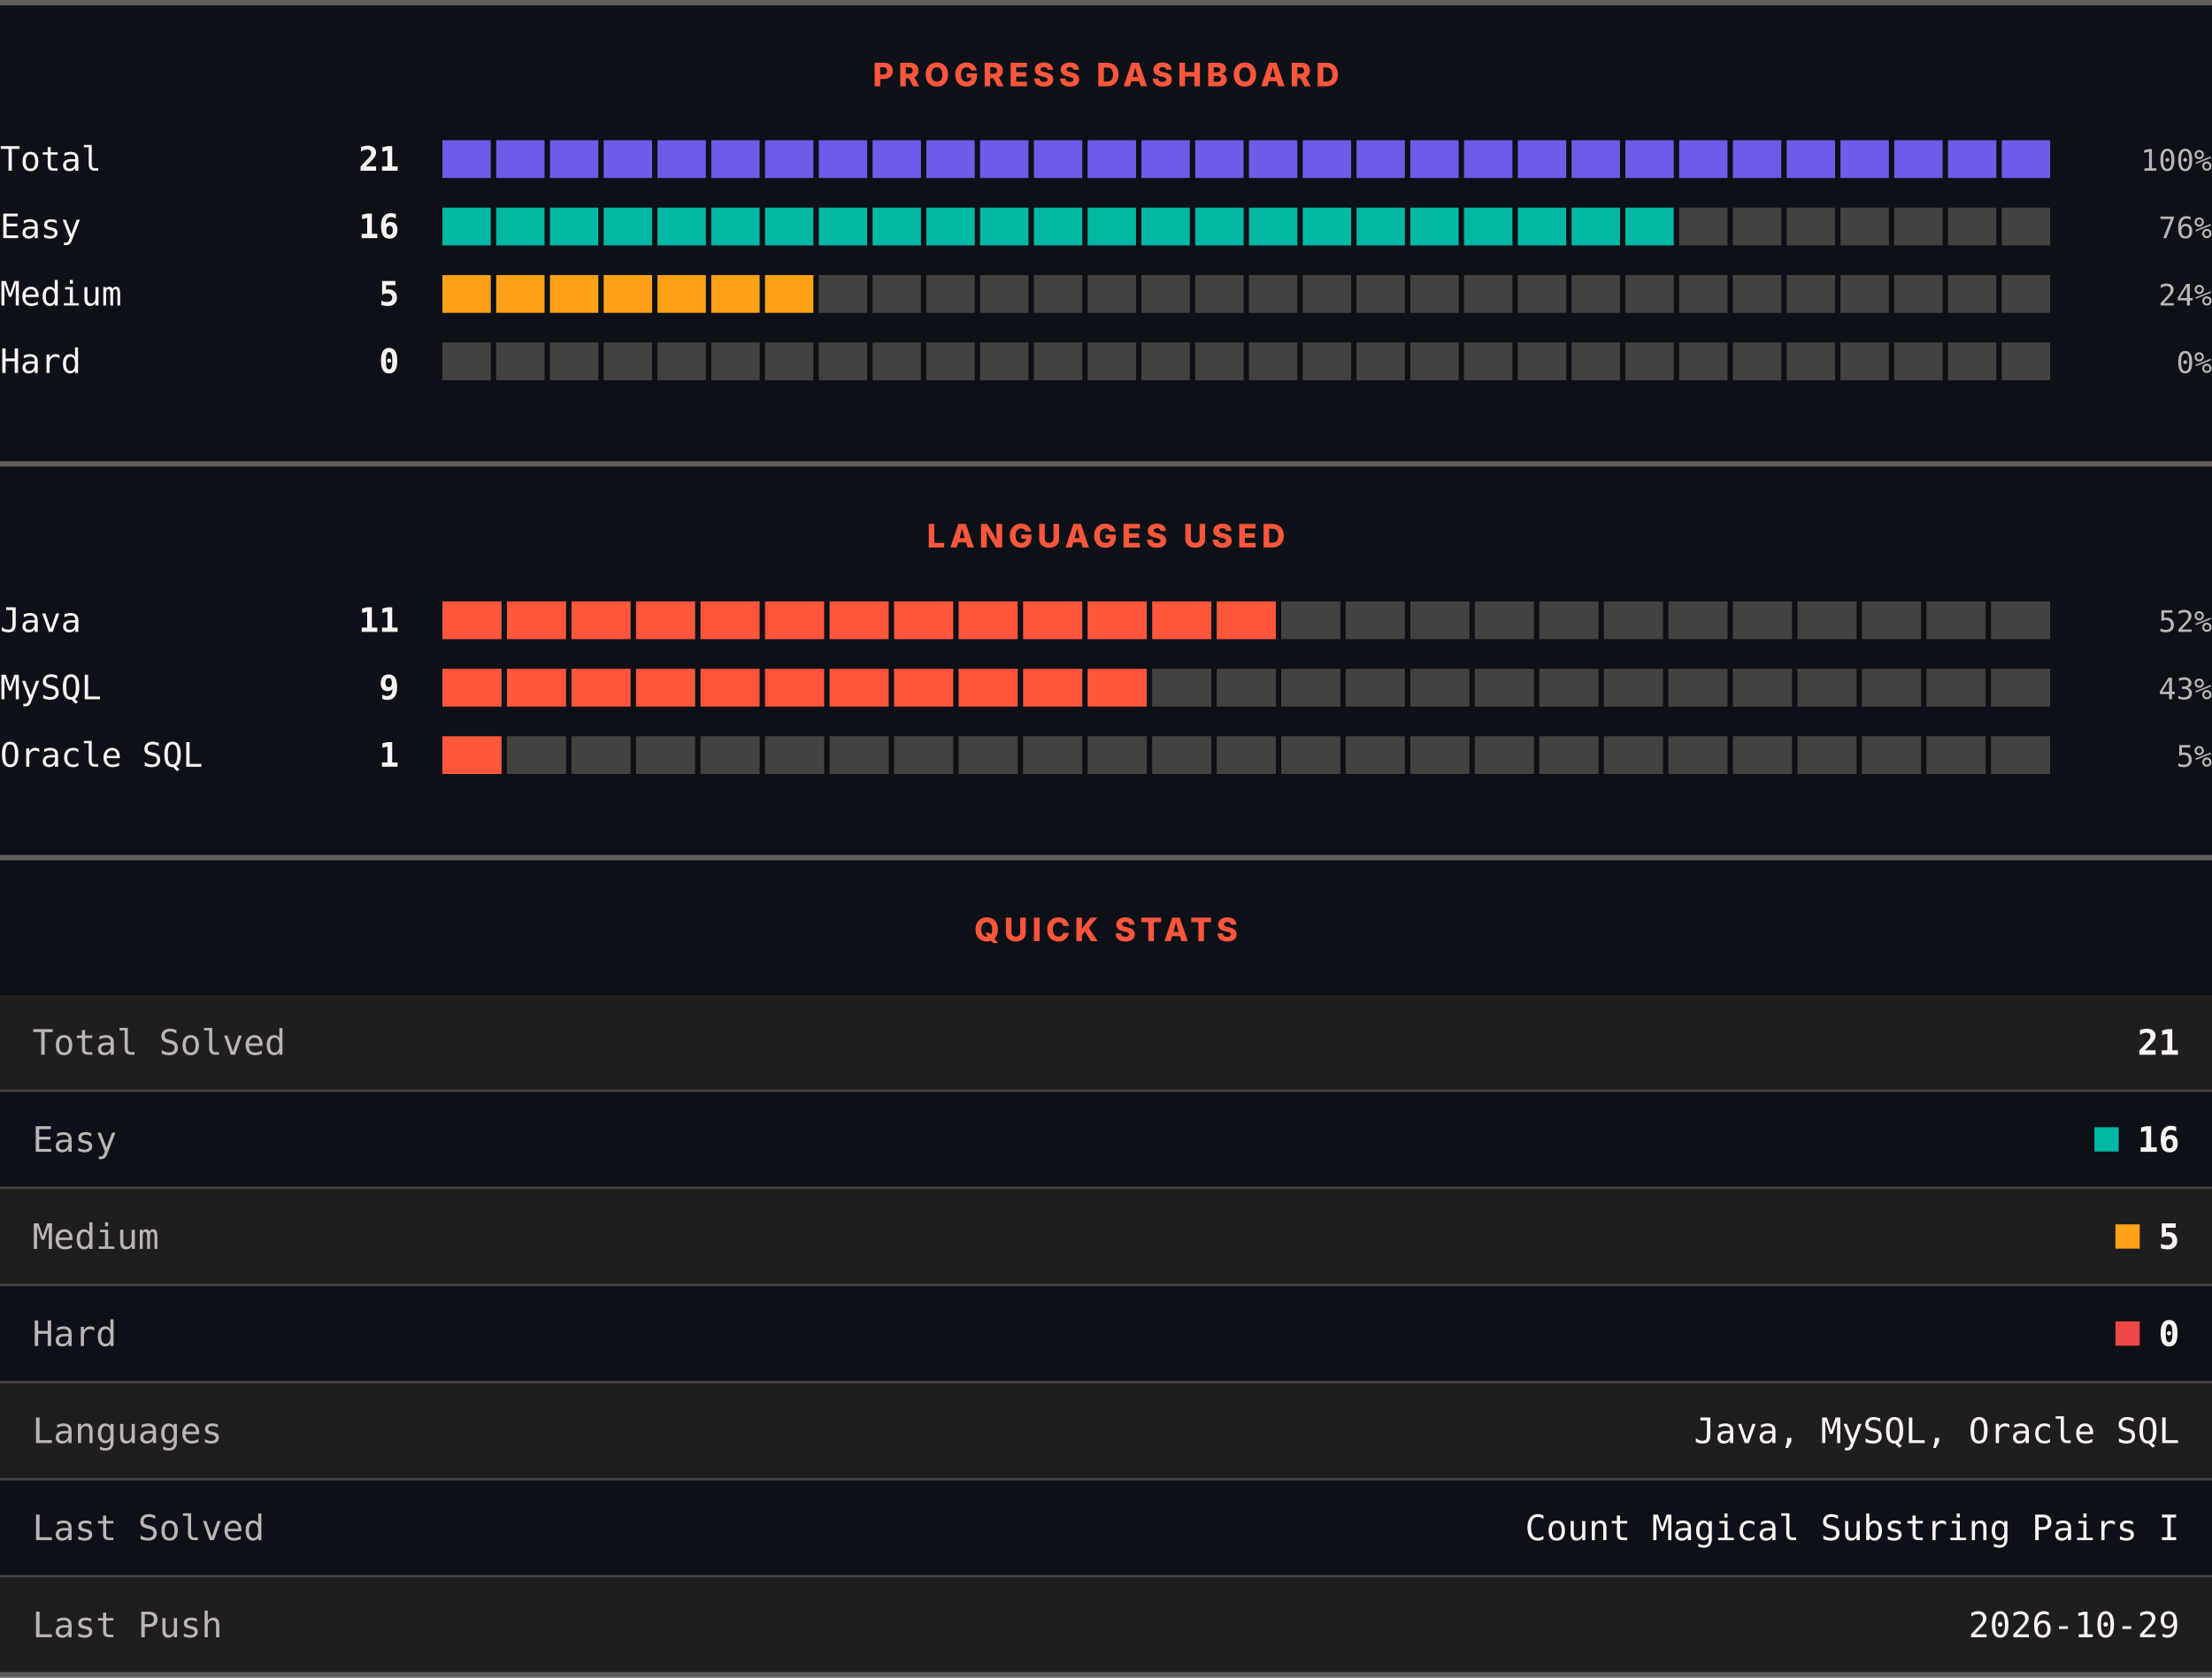
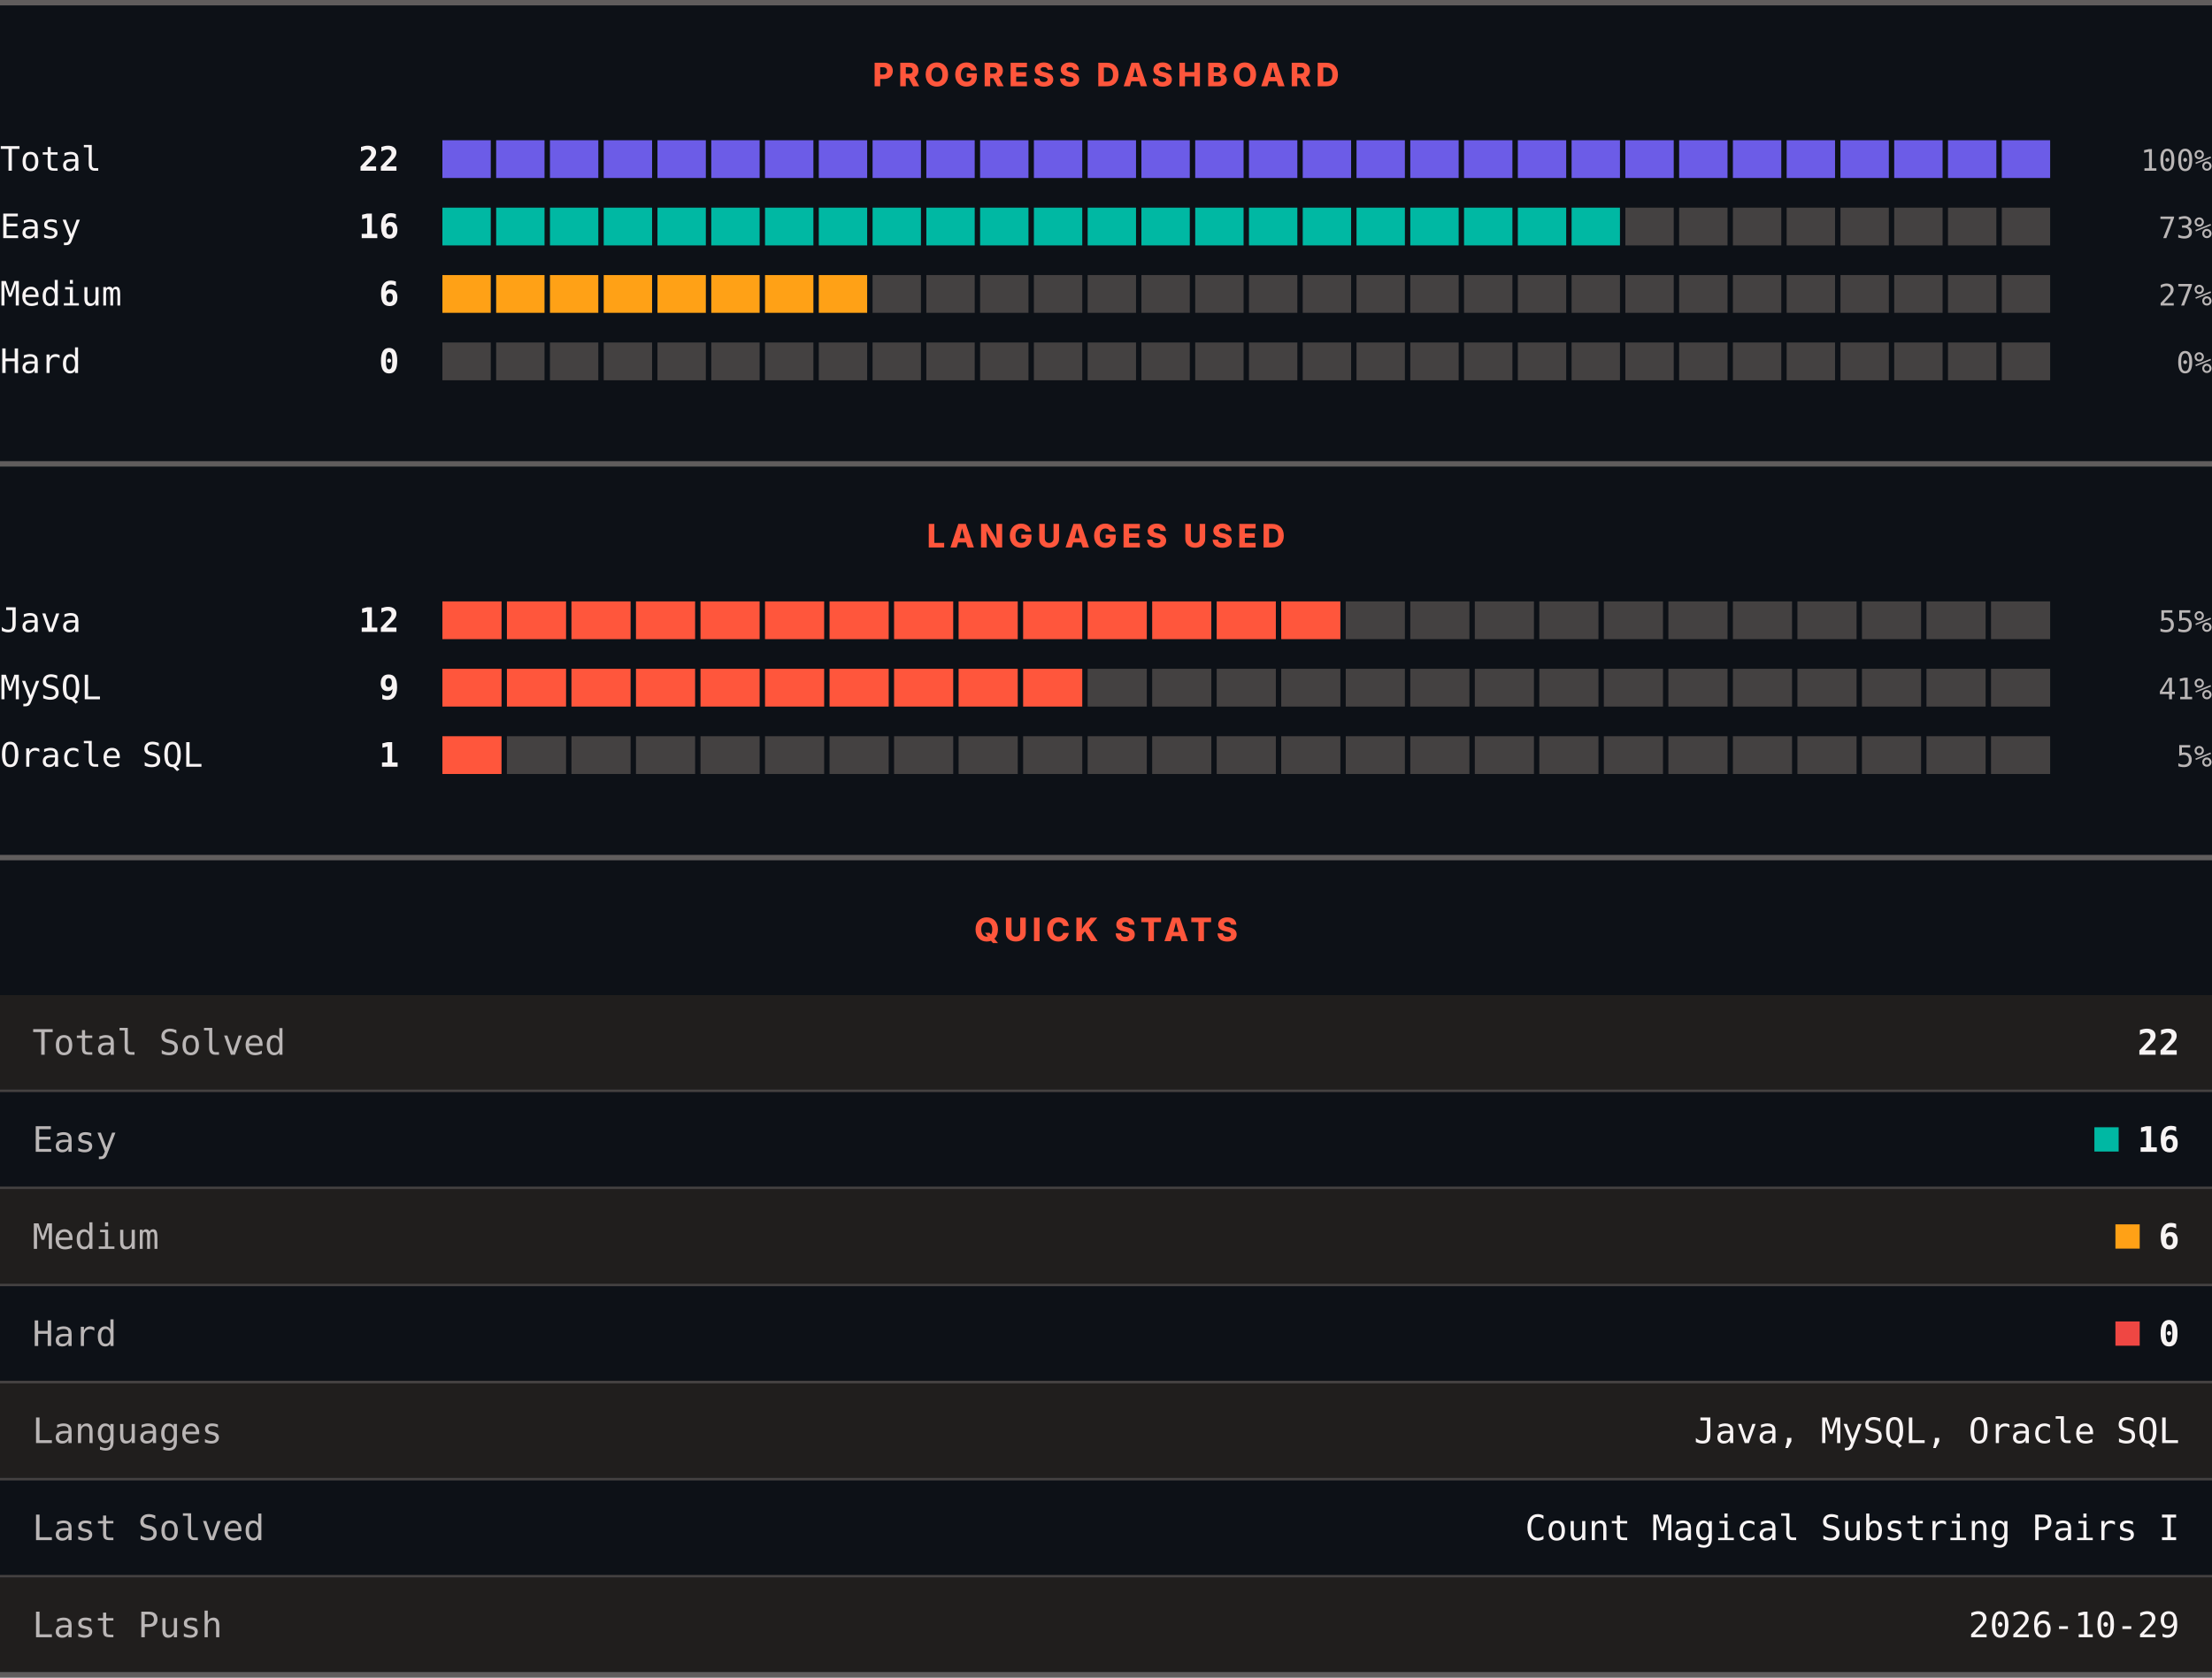
<svg xmlns="http://www.w3.org/2000/svg" width="820" height="622" viewBox="0 0 820 622" role="img" aria-label="LeetCode progress, languages and quick stats">
  <rect width="820" height="622" fill="#0d1117" />
  <rect x="0" y="0" width="820" height="2" fill="#605d5d" />
  <text x="410" y="32" text-anchor="middle" font-family="Archivo, system-ui, -apple-system, Segoe UI, sans-serif" font-size="12" font-weight="800" letter-spacing="1.68" fill="#ff563c">PROGRESS DASHBOARD</text>
  <text x="0" y="63.3" font-family="ui-monospace, SFMono-Regular, Menlo, Consolas, monospace" font-size="12.5" fill="#f8f4f4">Total</text>
-   <text x="148" y="63.3" text-anchor="end" font-family="ui-monospace, SFMono-Regular, Menlo, Consolas, monospace" font-size="12.5" font-weight="700" fill="#f8f4f4">21</text>
+   <text x="148" y="63.3" text-anchor="end" font-family="ui-monospace, SFMono-Regular, Menlo, Consolas, monospace" font-size="12.5" font-weight="700" fill="#f8f4f4">22</text>
  <rect x="164.00" y="52" width="17.93" height="14" fill="#6c5ce7" />
  <rect x="183.93" y="52" width="17.93" height="14" fill="#6c5ce7" />
  <rect x="203.87" y="52" width="17.93" height="14" fill="#6c5ce7" />
  <rect x="223.80" y="52" width="17.93" height="14" fill="#6c5ce7" />
  <rect x="243.73" y="52" width="17.93" height="14" fill="#6c5ce7" />
  <rect x="263.67" y="52" width="17.93" height="14" fill="#6c5ce7" />
  <rect x="283.60" y="52" width="17.93" height="14" fill="#6c5ce7" />
  <rect x="303.53" y="52" width="17.93" height="14" fill="#6c5ce7" />
  <rect x="323.47" y="52" width="17.93" height="14" fill="#6c5ce7" />
  <rect x="343.40" y="52" width="17.93" height="14" fill="#6c5ce7" />
  <rect x="363.33" y="52" width="17.93" height="14" fill="#6c5ce7" />
  <rect x="383.27" y="52" width="17.93" height="14" fill="#6c5ce7" />
  <rect x="403.20" y="52" width="17.93" height="14" fill="#6c5ce7" />
  <rect x="423.13" y="52" width="17.93" height="14" fill="#6c5ce7" />
  <rect x="443.07" y="52" width="17.93" height="14" fill="#6c5ce7" />
  <rect x="463.00" y="52" width="17.93" height="14" fill="#6c5ce7" />
  <rect x="482.93" y="52" width="17.93" height="14" fill="#6c5ce7" />
  <rect x="502.87" y="52" width="17.93" height="14" fill="#6c5ce7" />
  <rect x="522.80" y="52" width="17.93" height="14" fill="#6c5ce7" />
  <rect x="542.73" y="52" width="17.93" height="14" fill="#6c5ce7" />
  <rect x="562.67" y="52" width="17.93" height="14" fill="#6c5ce7" />
  <rect x="582.60" y="52" width="17.93" height="14" fill="#6c5ce7" />
  <rect x="602.53" y="52" width="17.93" height="14" fill="#6c5ce7" />
  <rect x="622.47" y="52" width="17.93" height="14" fill="#6c5ce7" />
  <rect x="642.40" y="52" width="17.93" height="14" fill="#6c5ce7" />
  <rect x="662.33" y="52" width="17.93" height="14" fill="#6c5ce7" />
  <rect x="682.27" y="52" width="17.93" height="14" fill="#6c5ce7" />
  <rect x="702.20" y="52" width="17.93" height="14" fill="#6c5ce7" />
  <rect x="722.13" y="52" width="17.93" height="14" fill="#6c5ce7" />
  <rect x="742.07" y="52" width="17.93" height="14" fill="#6c5ce7" />
  <text x="820" y="63.3" text-anchor="end" font-family="ui-monospace, SFMono-Regular, Menlo, Consolas, monospace" font-size="11" fill="#bab6b6">100%</text>
  <text x="0" y="88.3" font-family="ui-monospace, SFMono-Regular, Menlo, Consolas, monospace" font-size="12.5" fill="#f8f4f4">Easy</text>
  <text x="148" y="88.3" text-anchor="end" font-family="ui-monospace, SFMono-Regular, Menlo, Consolas, monospace" font-size="12.5" font-weight="700" fill="#f8f4f4">16</text>
  <rect x="164.00" y="77" width="17.93" height="14" fill="#00b8a3" />
  <rect x="183.93" y="77" width="17.93" height="14" fill="#00b8a3" />
  <rect x="203.87" y="77" width="17.93" height="14" fill="#00b8a3" />
  <rect x="223.80" y="77" width="17.93" height="14" fill="#00b8a3" />
  <rect x="243.73" y="77" width="17.93" height="14" fill="#00b8a3" />
  <rect x="263.67" y="77" width="17.93" height="14" fill="#00b8a3" />
  <rect x="283.60" y="77" width="17.93" height="14" fill="#00b8a3" />
  <rect x="303.53" y="77" width="17.93" height="14" fill="#00b8a3" />
  <rect x="323.47" y="77" width="17.93" height="14" fill="#00b8a3" />
  <rect x="343.40" y="77" width="17.93" height="14" fill="#00b8a3" />
  <rect x="363.33" y="77" width="17.93" height="14" fill="#00b8a3" />
  <rect x="383.27" y="77" width="17.93" height="14" fill="#00b8a3" />
  <rect x="403.20" y="77" width="17.93" height="14" fill="#00b8a3" />
  <rect x="423.13" y="77" width="17.93" height="14" fill="#00b8a3" />
  <rect x="443.07" y="77" width="17.93" height="14" fill="#00b8a3" />
  <rect x="463.00" y="77" width="17.93" height="14" fill="#00b8a3" />
  <rect x="482.93" y="77" width="17.93" height="14" fill="#00b8a3" />
  <rect x="502.87" y="77" width="17.93" height="14" fill="#00b8a3" />
  <rect x="522.80" y="77" width="17.93" height="14" fill="#00b8a3" />
  <rect x="542.73" y="77" width="17.93" height="14" fill="#00b8a3" />
  <rect x="562.67" y="77" width="17.93" height="14" fill="#00b8a3" />
  <rect x="582.60" y="77" width="17.93" height="14" fill="#00b8a3" />
-   <rect x="602.53" y="77" width="17.93" height="14" fill="#00b8a3" />
+   <rect x="602.53" y="77" width="17.93" height="14" fill="#444141" />
  <rect x="622.47" y="77" width="17.93" height="14" fill="#444141" />
  <rect x="642.40" y="77" width="17.93" height="14" fill="#444141" />
  <rect x="662.33" y="77" width="17.93" height="14" fill="#444141" />
  <rect x="682.27" y="77" width="17.93" height="14" fill="#444141" />
  <rect x="702.20" y="77" width="17.93" height="14" fill="#444141" />
  <rect x="722.13" y="77" width="17.93" height="14" fill="#444141" />
  <rect x="742.07" y="77" width="17.93" height="14" fill="#444141" />
-   <text x="820" y="88.3" text-anchor="end" font-family="ui-monospace, SFMono-Regular, Menlo, Consolas, monospace" font-size="11" fill="#bab6b6">76%</text>
+   <text x="820" y="88.3" text-anchor="end" font-family="ui-monospace, SFMono-Regular, Menlo, Consolas, monospace" font-size="11" fill="#bab6b6">73%</text>
  <text x="0" y="113.3" font-family="ui-monospace, SFMono-Regular, Menlo, Consolas, monospace" font-size="12.5" fill="#f8f4f4">Medium</text>
-   <text x="148" y="113.3" text-anchor="end" font-family="ui-monospace, SFMono-Regular, Menlo, Consolas, monospace" font-size="12.5" font-weight="700" fill="#f8f4f4">5</text>
+   <text x="148" y="113.3" text-anchor="end" font-family="ui-monospace, SFMono-Regular, Menlo, Consolas, monospace" font-size="12.5" font-weight="700" fill="#f8f4f4">6</text>
  <rect x="164.00" y="102" width="17.93" height="14" fill="#ffa116" />
  <rect x="183.93" y="102" width="17.93" height="14" fill="#ffa116" />
  <rect x="203.87" y="102" width="17.93" height="14" fill="#ffa116" />
  <rect x="223.80" y="102" width="17.93" height="14" fill="#ffa116" />
  <rect x="243.73" y="102" width="17.93" height="14" fill="#ffa116" />
  <rect x="263.67" y="102" width="17.93" height="14" fill="#ffa116" />
  <rect x="283.60" y="102" width="17.93" height="14" fill="#ffa116" />
-   <rect x="303.53" y="102" width="17.93" height="14" fill="#444141" />
+   <rect x="303.53" y="102" width="17.93" height="14" fill="#ffa116" />
  <rect x="323.47" y="102" width="17.93" height="14" fill="#444141" />
  <rect x="343.40" y="102" width="17.93" height="14" fill="#444141" />
  <rect x="363.33" y="102" width="17.93" height="14" fill="#444141" />
  <rect x="383.27" y="102" width="17.93" height="14" fill="#444141" />
  <rect x="403.20" y="102" width="17.93" height="14" fill="#444141" />
  <rect x="423.13" y="102" width="17.93" height="14" fill="#444141" />
  <rect x="443.07" y="102" width="17.93" height="14" fill="#444141" />
  <rect x="463.00" y="102" width="17.93" height="14" fill="#444141" />
  <rect x="482.93" y="102" width="17.93" height="14" fill="#444141" />
  <rect x="502.87" y="102" width="17.93" height="14" fill="#444141" />
  <rect x="522.80" y="102" width="17.93" height="14" fill="#444141" />
  <rect x="542.73" y="102" width="17.93" height="14" fill="#444141" />
  <rect x="562.67" y="102" width="17.93" height="14" fill="#444141" />
  <rect x="582.60" y="102" width="17.93" height="14" fill="#444141" />
  <rect x="602.53" y="102" width="17.93" height="14" fill="#444141" />
  <rect x="622.47" y="102" width="17.93" height="14" fill="#444141" />
  <rect x="642.40" y="102" width="17.93" height="14" fill="#444141" />
  <rect x="662.33" y="102" width="17.93" height="14" fill="#444141" />
  <rect x="682.27" y="102" width="17.93" height="14" fill="#444141" />
  <rect x="702.20" y="102" width="17.93" height="14" fill="#444141" />
  <rect x="722.13" y="102" width="17.93" height="14" fill="#444141" />
  <rect x="742.07" y="102" width="17.93" height="14" fill="#444141" />
-   <text x="820" y="113.3" text-anchor="end" font-family="ui-monospace, SFMono-Regular, Menlo, Consolas, monospace" font-size="11" fill="#bab6b6">24%</text>
+   <text x="820" y="113.3" text-anchor="end" font-family="ui-monospace, SFMono-Regular, Menlo, Consolas, monospace" font-size="11" fill="#bab6b6">27%</text>
  <text x="0" y="138.3" font-family="ui-monospace, SFMono-Regular, Menlo, Consolas, monospace" font-size="12.5" fill="#f8f4f4">Hard</text>
  <text x="148" y="138.3" text-anchor="end" font-family="ui-monospace, SFMono-Regular, Menlo, Consolas, monospace" font-size="12.5" font-weight="700" fill="#f8f4f4">0</text>
  <rect x="164.00" y="127" width="17.93" height="14" fill="#444141" />
  <rect x="183.93" y="127" width="17.93" height="14" fill="#444141" />
  <rect x="203.87" y="127" width="17.93" height="14" fill="#444141" />
  <rect x="223.80" y="127" width="17.93" height="14" fill="#444141" />
  <rect x="243.73" y="127" width="17.93" height="14" fill="#444141" />
  <rect x="263.67" y="127" width="17.93" height="14" fill="#444141" />
  <rect x="283.60" y="127" width="17.93" height="14" fill="#444141" />
  <rect x="303.53" y="127" width="17.93" height="14" fill="#444141" />
  <rect x="323.47" y="127" width="17.93" height="14" fill="#444141" />
  <rect x="343.40" y="127" width="17.93" height="14" fill="#444141" />
  <rect x="363.33" y="127" width="17.93" height="14" fill="#444141" />
  <rect x="383.27" y="127" width="17.93" height="14" fill="#444141" />
  <rect x="403.20" y="127" width="17.93" height="14" fill="#444141" />
  <rect x="423.13" y="127" width="17.93" height="14" fill="#444141" />
  <rect x="443.07" y="127" width="17.93" height="14" fill="#444141" />
  <rect x="463.00" y="127" width="17.93" height="14" fill="#444141" />
  <rect x="482.93" y="127" width="17.93" height="14" fill="#444141" />
  <rect x="502.87" y="127" width="17.93" height="14" fill="#444141" />
  <rect x="522.80" y="127" width="17.93" height="14" fill="#444141" />
  <rect x="542.73" y="127" width="17.93" height="14" fill="#444141" />
  <rect x="562.67" y="127" width="17.93" height="14" fill="#444141" />
  <rect x="582.60" y="127" width="17.93" height="14" fill="#444141" />
  <rect x="602.53" y="127" width="17.93" height="14" fill="#444141" />
  <rect x="622.47" y="127" width="17.93" height="14" fill="#444141" />
  <rect x="642.40" y="127" width="17.93" height="14" fill="#444141" />
  <rect x="662.33" y="127" width="17.93" height="14" fill="#444141" />
  <rect x="682.27" y="127" width="17.93" height="14" fill="#444141" />
  <rect x="702.20" y="127" width="17.93" height="14" fill="#444141" />
  <rect x="722.13" y="127" width="17.93" height="14" fill="#444141" />
  <rect x="742.07" y="127" width="17.93" height="14" fill="#444141" />
  <text x="820" y="138.3" text-anchor="end" font-family="ui-monospace, SFMono-Regular, Menlo, Consolas, monospace" font-size="11" fill="#bab6b6">0%</text>
  <rect x="0" y="171" width="820" height="2" fill="#605d5d" />
  <text x="410" y="203" text-anchor="middle" font-family="Archivo, system-ui, -apple-system, Segoe UI, sans-serif" font-size="12" font-weight="800" letter-spacing="1.68" fill="#ff563c">LANGUAGES USED</text>
  <text x="0" y="234.3" font-family="ui-monospace, SFMono-Regular, Menlo, Consolas, monospace" font-size="12.5" fill="#f8f4f4">Java</text>
-   <text x="148" y="234.3" text-anchor="end" font-family="ui-monospace, SFMono-Regular, Menlo, Consolas, monospace" font-size="12.5" font-weight="700" fill="#f8f4f4">11</text>
+   <text x="148" y="234.3" text-anchor="end" font-family="ui-monospace, SFMono-Regular, Menlo, Consolas, monospace" font-size="12.5" font-weight="700" fill="#f8f4f4">12</text>
  <rect x="164.00" y="223" width="21.92" height="14" fill="#ff563c" />
  <rect x="187.92" y="223" width="21.92" height="14" fill="#ff563c" />
  <rect x="211.84" y="223" width="21.92" height="14" fill="#ff563c" />
  <rect x="235.76" y="223" width="21.92" height="14" fill="#ff563c" />
  <rect x="259.68" y="223" width="21.92" height="14" fill="#ff563c" />
  <rect x="283.60" y="223" width="21.92" height="14" fill="#ff563c" />
  <rect x="307.52" y="223" width="21.92" height="14" fill="#ff563c" />
  <rect x="331.44" y="223" width="21.92" height="14" fill="#ff563c" />
  <rect x="355.36" y="223" width="21.92" height="14" fill="#ff563c" />
  <rect x="379.28" y="223" width="21.92" height="14" fill="#ff563c" />
  <rect x="403.20" y="223" width="21.92" height="14" fill="#ff563c" />
  <rect x="427.12" y="223" width="21.92" height="14" fill="#ff563c" />
  <rect x="451.04" y="223" width="21.92" height="14" fill="#ff563c" />
-   <rect x="474.96" y="223" width="21.92" height="14" fill="#444141" />
+   <rect x="474.96" y="223" width="21.92" height="14" fill="#ff563c" />
  <rect x="498.88" y="223" width="21.92" height="14" fill="#444141" />
  <rect x="522.80" y="223" width="21.92" height="14" fill="#444141" />
  <rect x="546.72" y="223" width="21.92" height="14" fill="#444141" />
  <rect x="570.64" y="223" width="21.92" height="14" fill="#444141" />
  <rect x="594.56" y="223" width="21.92" height="14" fill="#444141" />
  <rect x="618.48" y="223" width="21.92" height="14" fill="#444141" />
  <rect x="642.40" y="223" width="21.92" height="14" fill="#444141" />
  <rect x="666.32" y="223" width="21.92" height="14" fill="#444141" />
  <rect x="690.24" y="223" width="21.92" height="14" fill="#444141" />
  <rect x="714.16" y="223" width="21.92" height="14" fill="#444141" />
  <rect x="738.08" y="223" width="21.92" height="14" fill="#444141" />
-   <text x="820" y="234.3" text-anchor="end" font-family="ui-monospace, SFMono-Regular, Menlo, Consolas, monospace" font-size="11" fill="#bab6b6">52%</text>
+   <text x="820" y="234.3" text-anchor="end" font-family="ui-monospace, SFMono-Regular, Menlo, Consolas, monospace" font-size="11" fill="#bab6b6">55%</text>
  <text x="0" y="259.3" font-family="ui-monospace, SFMono-Regular, Menlo, Consolas, monospace" font-size="12.5" fill="#f8f4f4">MySQL</text>
  <text x="148" y="259.3" text-anchor="end" font-family="ui-monospace, SFMono-Regular, Menlo, Consolas, monospace" font-size="12.5" font-weight="700" fill="#f8f4f4">9</text>
  <rect x="164.00" y="248" width="21.92" height="14" fill="#ff563c" />
  <rect x="187.92" y="248" width="21.92" height="14" fill="#ff563c" />
  <rect x="211.84" y="248" width="21.92" height="14" fill="#ff563c" />
  <rect x="235.76" y="248" width="21.92" height="14" fill="#ff563c" />
  <rect x="259.68" y="248" width="21.92" height="14" fill="#ff563c" />
  <rect x="283.60" y="248" width="21.92" height="14" fill="#ff563c" />
  <rect x="307.52" y="248" width="21.92" height="14" fill="#ff563c" />
  <rect x="331.44" y="248" width="21.92" height="14" fill="#ff563c" />
  <rect x="355.36" y="248" width="21.92" height="14" fill="#ff563c" />
  <rect x="379.28" y="248" width="21.92" height="14" fill="#ff563c" />
-   <rect x="403.20" y="248" width="21.92" height="14" fill="#ff563c" />
+   <rect x="403.20" y="248" width="21.92" height="14" fill="#444141" />
  <rect x="427.12" y="248" width="21.92" height="14" fill="#444141" />
  <rect x="451.04" y="248" width="21.92" height="14" fill="#444141" />
  <rect x="474.96" y="248" width="21.92" height="14" fill="#444141" />
  <rect x="498.88" y="248" width="21.92" height="14" fill="#444141" />
  <rect x="522.80" y="248" width="21.92" height="14" fill="#444141" />
  <rect x="546.72" y="248" width="21.92" height="14" fill="#444141" />
  <rect x="570.64" y="248" width="21.92" height="14" fill="#444141" />
  <rect x="594.56" y="248" width="21.92" height="14" fill="#444141" />
  <rect x="618.48" y="248" width="21.92" height="14" fill="#444141" />
  <rect x="642.40" y="248" width="21.92" height="14" fill="#444141" />
  <rect x="666.32" y="248" width="21.92" height="14" fill="#444141" />
  <rect x="690.24" y="248" width="21.92" height="14" fill="#444141" />
  <rect x="714.16" y="248" width="21.92" height="14" fill="#444141" />
  <rect x="738.08" y="248" width="21.92" height="14" fill="#444141" />
-   <text x="820" y="259.3" text-anchor="end" font-family="ui-monospace, SFMono-Regular, Menlo, Consolas, monospace" font-size="11" fill="#bab6b6">43%</text>
+   <text x="820" y="259.3" text-anchor="end" font-family="ui-monospace, SFMono-Regular, Menlo, Consolas, monospace" font-size="11" fill="#bab6b6">41%</text>
  <text x="0" y="284.3" font-family="ui-monospace, SFMono-Regular, Menlo, Consolas, monospace" font-size="12.5" fill="#f8f4f4">Oracle SQL</text>
  <text x="148" y="284.3" text-anchor="end" font-family="ui-monospace, SFMono-Regular, Menlo, Consolas, monospace" font-size="12.5" font-weight="700" fill="#f8f4f4">1</text>
  <rect x="164.00" y="273" width="21.92" height="14" fill="#ff563c" />
  <rect x="187.92" y="273" width="21.92" height="14" fill="#444141" />
  <rect x="211.84" y="273" width="21.92" height="14" fill="#444141" />
  <rect x="235.76" y="273" width="21.92" height="14" fill="#444141" />
  <rect x="259.68" y="273" width="21.92" height="14" fill="#444141" />
  <rect x="283.60" y="273" width="21.92" height="14" fill="#444141" />
  <rect x="307.52" y="273" width="21.92" height="14" fill="#444141" />
  <rect x="331.44" y="273" width="21.92" height="14" fill="#444141" />
  <rect x="355.36" y="273" width="21.92" height="14" fill="#444141" />
  <rect x="379.28" y="273" width="21.92" height="14" fill="#444141" />
  <rect x="403.20" y="273" width="21.92" height="14" fill="#444141" />
  <rect x="427.12" y="273" width="21.92" height="14" fill="#444141" />
  <rect x="451.04" y="273" width="21.92" height="14" fill="#444141" />
  <rect x="474.96" y="273" width="21.92" height="14" fill="#444141" />
  <rect x="498.88" y="273" width="21.92" height="14" fill="#444141" />
  <rect x="522.80" y="273" width="21.92" height="14" fill="#444141" />
  <rect x="546.72" y="273" width="21.92" height="14" fill="#444141" />
  <rect x="570.64" y="273" width="21.92" height="14" fill="#444141" />
  <rect x="594.56" y="273" width="21.92" height="14" fill="#444141" />
  <rect x="618.48" y="273" width="21.92" height="14" fill="#444141" />
  <rect x="642.40" y="273" width="21.92" height="14" fill="#444141" />
  <rect x="666.32" y="273" width="21.92" height="14" fill="#444141" />
  <rect x="690.24" y="273" width="21.92" height="14" fill="#444141" />
  <rect x="714.16" y="273" width="21.92" height="14" fill="#444141" />
  <rect x="738.08" y="273" width="21.92" height="14" fill="#444141" />
  <text x="820" y="284.3" text-anchor="end" font-family="ui-monospace, SFMono-Regular, Menlo, Consolas, monospace" font-size="11" fill="#bab6b6">5%</text>
  <rect x="0" y="317" width="820" height="2" fill="#605d5d" />
  <text x="410" y="349" text-anchor="middle" font-family="Archivo, system-ui, -apple-system, Segoe UI, sans-serif" font-size="12" font-weight="800" letter-spacing="1.68" fill="#ff563c">QUICK STATS</text>
  <rect x="0" y="369" width="820" height="35" fill="#201e1d" />
  <text x="12" y="391.1" font-family="ui-monospace, SFMono-Regular, Menlo, Consolas, monospace" font-size="13" fill="#bab6b6">Total Solved</text>
-   <text x="808" y="391.1" text-anchor="end" font-family="ui-monospace, SFMono-Regular, Menlo, Consolas, monospace" font-size="13" font-weight="700" fill="#f8f4f4">21</text>
+   <text x="808" y="391.1" text-anchor="end" font-family="ui-monospace, SFMono-Regular, Menlo, Consolas, monospace" font-size="13" font-weight="700" fill="#f8f4f4">22</text>
  <rect x="0" y="404" width="820" height="1" fill="#444141" />
  <rect x="0" y="405" width="820" height="35" fill="#0d1117" />
  <text x="12" y="427.1" font-family="ui-monospace, SFMono-Regular, Menlo, Consolas, monospace" font-size="13" fill="#bab6b6">Easy</text>
  <rect x="776.4" y="418" width="9" height="9" fill="#00b8a3" />
  <text x="808" y="427.1" text-anchor="end" font-family="ui-monospace, SFMono-Regular, Menlo, Consolas, monospace" font-size="13" font-weight="700" fill="#f8f4f4">16</text>
  <rect x="0" y="440" width="820" height="1" fill="#444141" />
  <rect x="0" y="441" width="820" height="35" fill="#201e1d" />
  <text x="12" y="463.1" font-family="ui-monospace, SFMono-Regular, Menlo, Consolas, monospace" font-size="13" fill="#bab6b6">Medium</text>
  <rect x="784.2" y="454" width="9" height="9" fill="#ffa116" />
-   <text x="808" y="463.1" text-anchor="end" font-family="ui-monospace, SFMono-Regular, Menlo, Consolas, monospace" font-size="13" font-weight="700" fill="#f8f4f4">5</text>
+   <text x="808" y="463.1" text-anchor="end" font-family="ui-monospace, SFMono-Regular, Menlo, Consolas, monospace" font-size="13" font-weight="700" fill="#f8f4f4">6</text>
  <rect x="0" y="476" width="820" height="1" fill="#444141" />
  <rect x="0" y="477" width="820" height="35" fill="#0d1117" />
  <text x="12" y="499.1" font-family="ui-monospace, SFMono-Regular, Menlo, Consolas, monospace" font-size="13" fill="#bab6b6">Hard</text>
  <rect x="784.2" y="490" width="9" height="9" fill="#ef4743" />
  <text x="808" y="499.1" text-anchor="end" font-family="ui-monospace, SFMono-Regular, Menlo, Consolas, monospace" font-size="13" font-weight="700" fill="#f8f4f4">0</text>
  <rect x="0" y="512" width="820" height="1" fill="#444141" />
  <rect x="0" y="513" width="820" height="35" fill="#201e1d" />
  <text x="12" y="535.1" font-family="ui-monospace, SFMono-Regular, Menlo, Consolas, monospace" font-size="13" fill="#bab6b6">Languages</text>
  <text x="808" y="535.1" text-anchor="end" font-family="ui-monospace, SFMono-Regular, Menlo, Consolas, monospace" font-size="13" fill="#f8f4f4">Java, MySQL, Oracle SQL</text>
  <rect x="0" y="548" width="820" height="1" fill="#444141" />
  <rect x="0" y="549" width="820" height="35" fill="#0d1117" />
  <text x="12" y="571.1" font-family="ui-monospace, SFMono-Regular, Menlo, Consolas, monospace" font-size="13" fill="#bab6b6">Last Solved</text>
  <text x="808" y="571.1" text-anchor="end" font-family="ui-monospace, SFMono-Regular, Menlo, Consolas, monospace" font-size="13" fill="#f8f4f4">Count Magical Substring Pairs I</text>
  <rect x="0" y="584" width="820" height="1" fill="#444141" />
  <rect x="0" y="585" width="820" height="35" fill="#201e1d" />
  <text x="12" y="607.1" font-family="ui-monospace, SFMono-Regular, Menlo, Consolas, monospace" font-size="13" fill="#bab6b6">Last Push</text>
  <text x="808" y="607.1" text-anchor="end" font-family="ui-monospace, SFMono-Regular, Menlo, Consolas, monospace" font-size="13" fill="#f8f4f4">2026-10-29</text>
  <rect x="0" y="620" width="820" height="2" fill="#605d5d" />
</svg>
